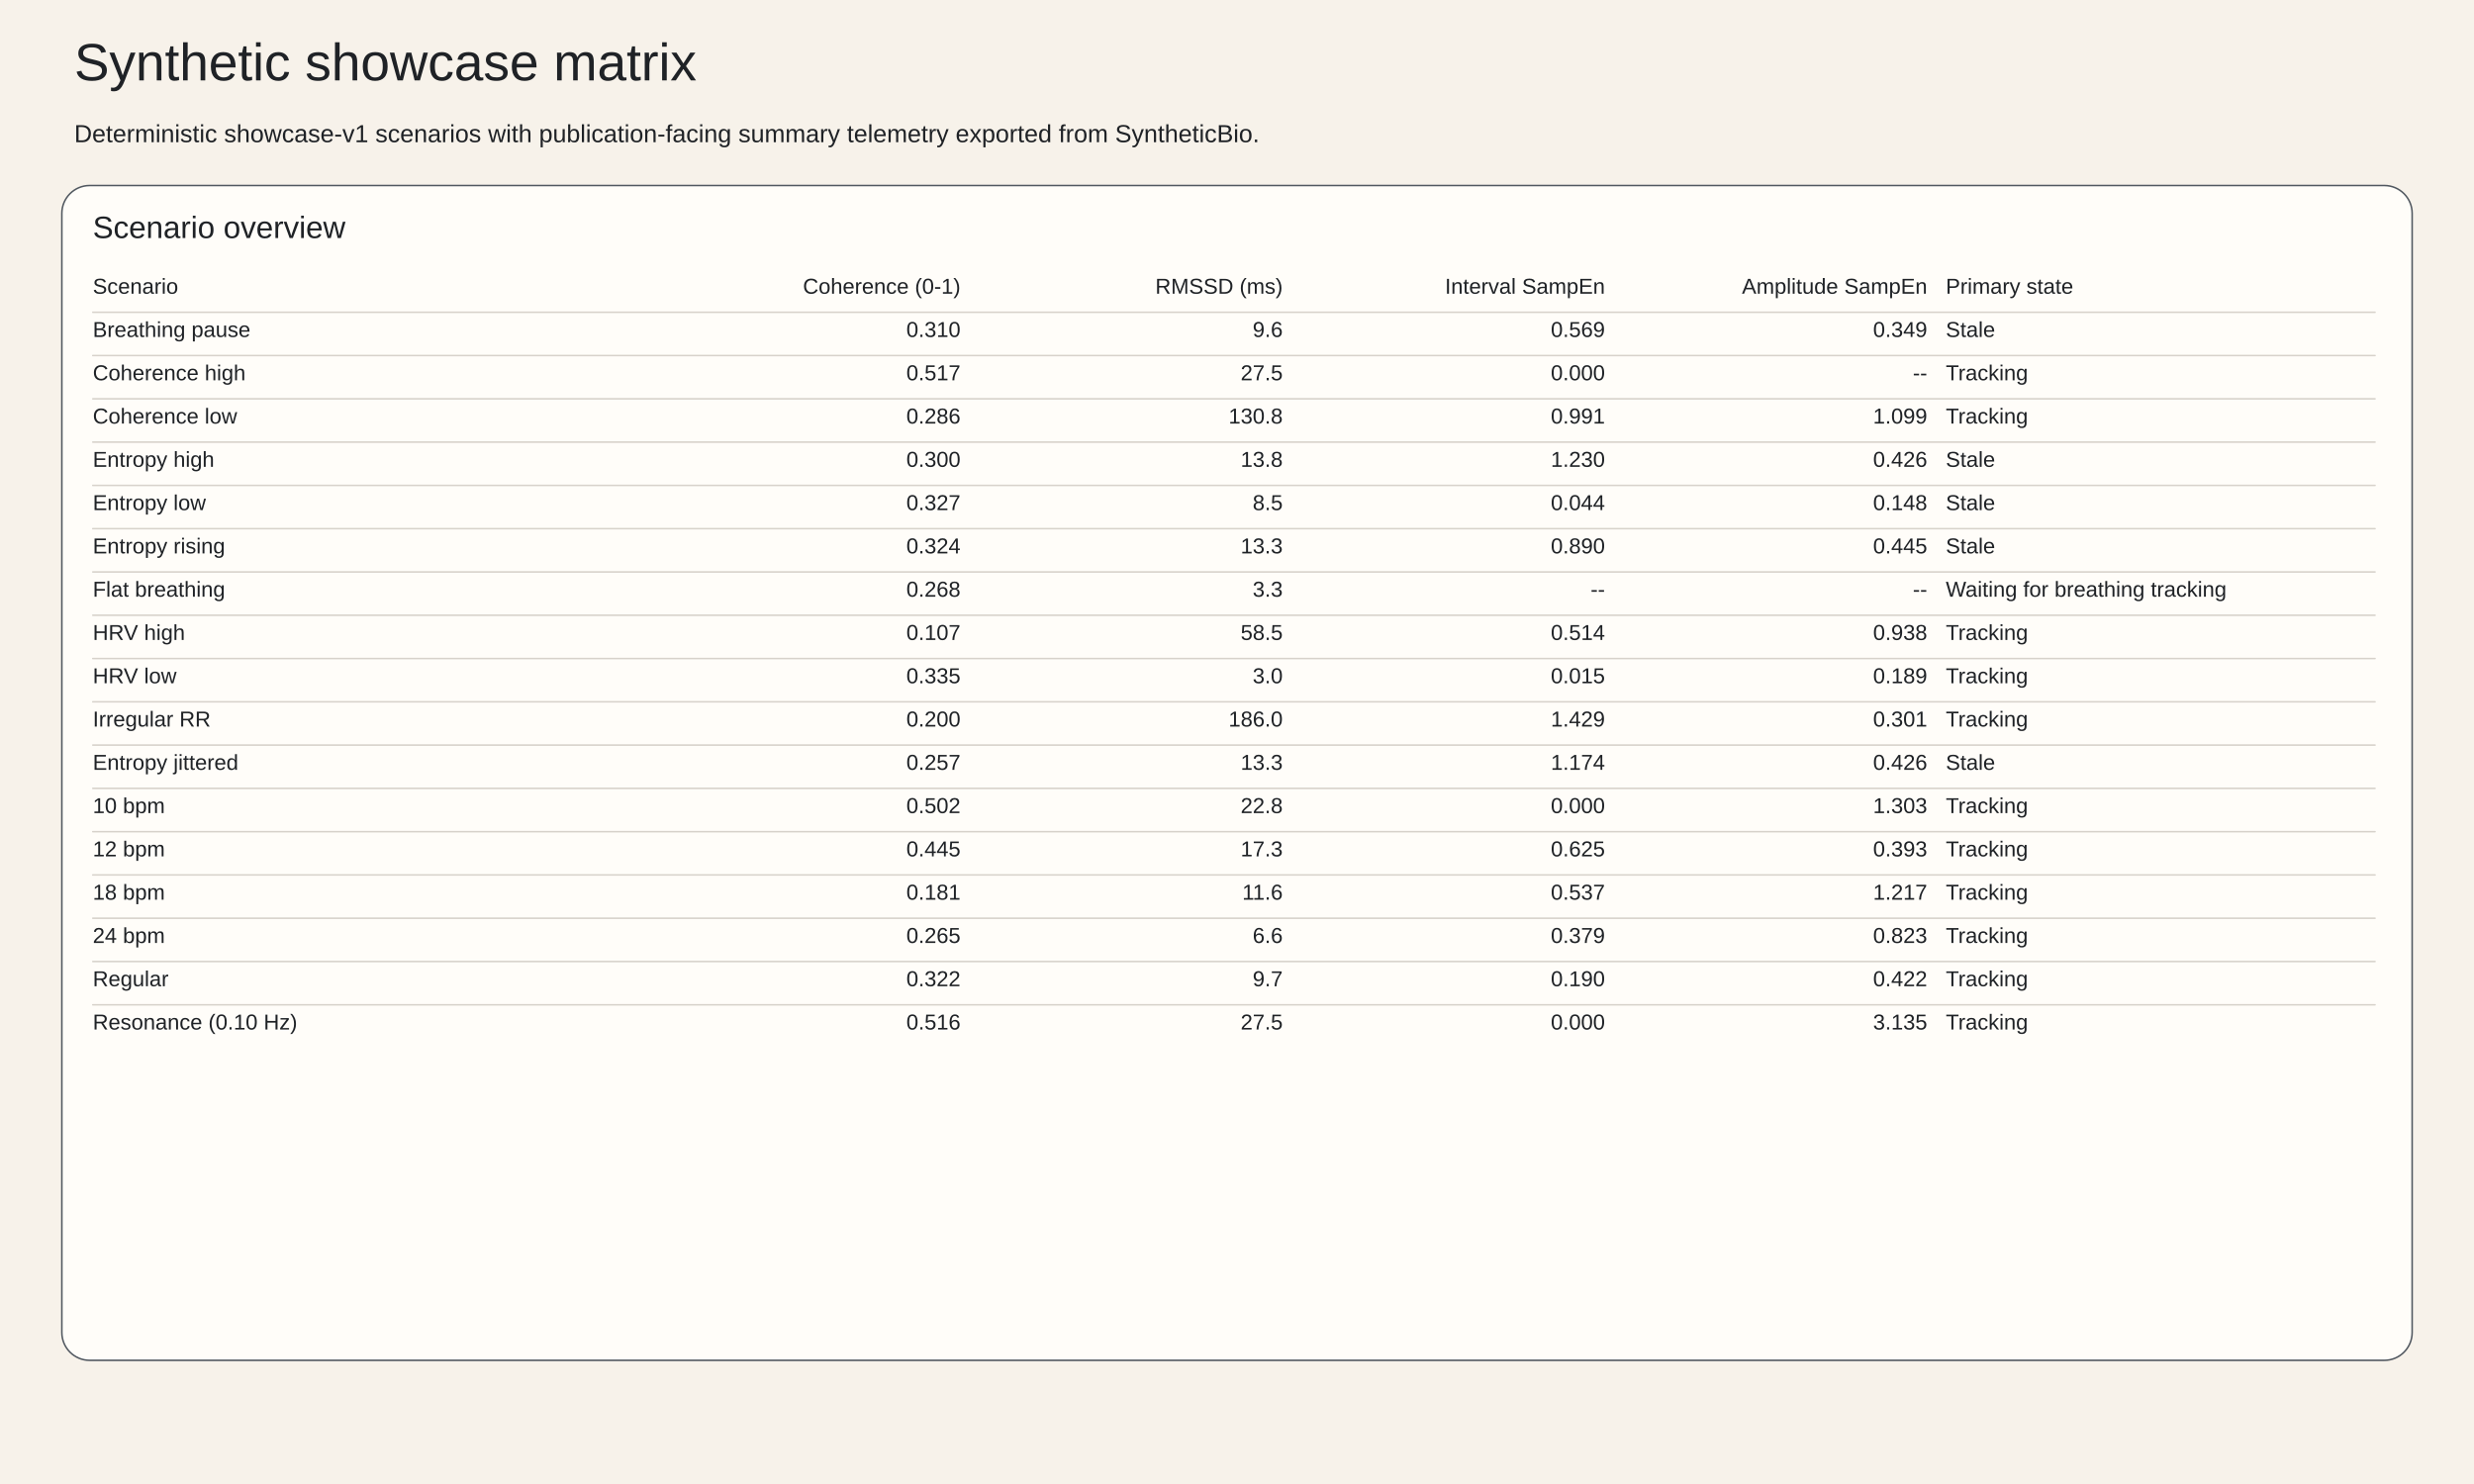
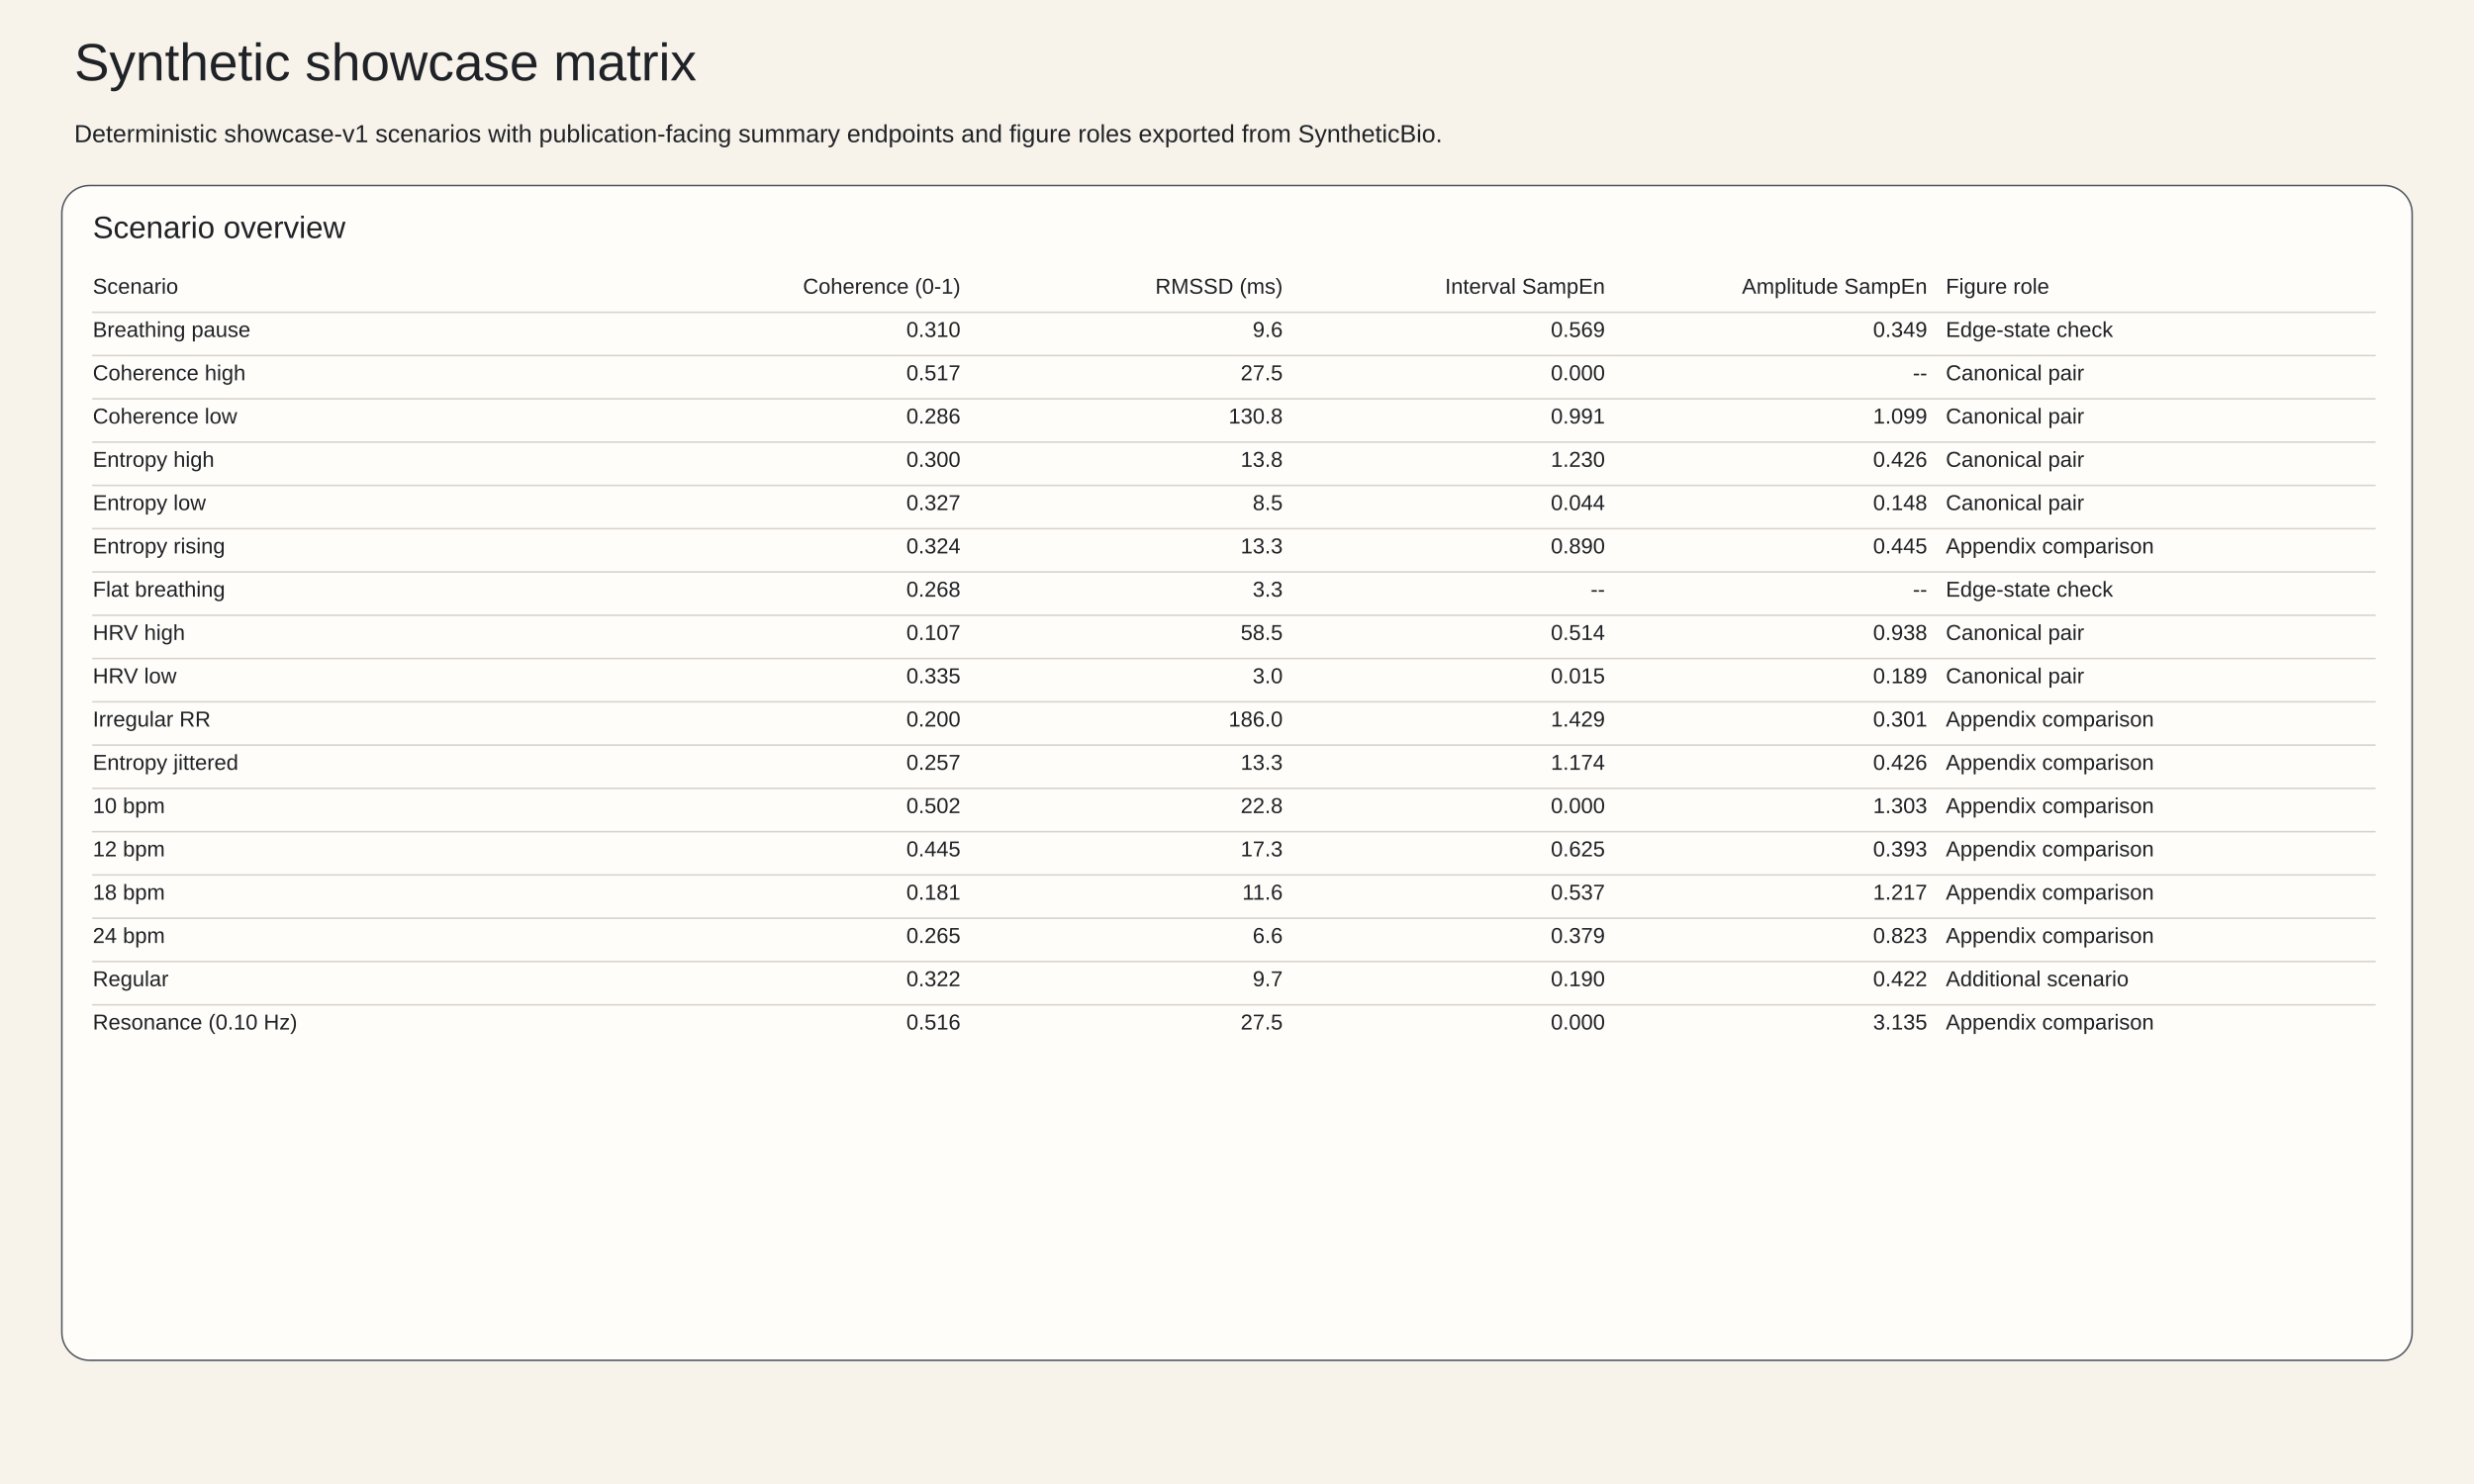
<svg xmlns="http://www.w3.org/2000/svg" width="1600" height="960" viewBox="0 0 1600 960">
  <style>
text { fill: #1f2226; font-family: 'Bahnschrift', 'Segoe UI', Arial, sans-serif; }
</style>
  <rect x="0" y="0" width="1600" height="960" fill="#f7f2ea" />
  <text x="48.0" y="52.0" font-size="34" fill="#1f2226" text-anchor="start">Synthetic showcase matrix</text>
-   <text x="48.0" y="92.0" font-size="16" fill="#626a72" text-anchor="start">Deterministic showcase-v1 scenarios with publication-facing summary telemetry exported from SyntheticBio.</text>
+   <text x="48.0" y="92.0" font-size="16" fill="#626a72" text-anchor="start">Deterministic showcase-v1 scenarios with publication-facing summary endpoints and figure roles exported from SyntheticBio.</text>
  <rect x="40.0" y="120.0" width="1520.0" height="760.0" rx="18" ry="18" fill="#fffdf9" stroke="#515860" stroke-width="1" />
  <text x="60.0" y="154.0" font-size="20" fill="#1f2226" text-anchor="start">Scenario overview</text>
  <text x="60.0" y="190.0" font-size="14" fill="#626a72" text-anchor="start">Scenario</text>
  <text x="621.2" y="190.0" font-size="14" fill="#626a72" text-anchor="end">Coherence (0-1)</text>
  <text x="829.6" y="190.0" font-size="14" fill="#626a72" text-anchor="end">RMSSD (ms)</text>
  <text x="1038.0" y="190.0" font-size="14" fill="#626a72" text-anchor="end">Interval SampEn</text>
  <text x="1246.4" y="190.0" font-size="14" fill="#626a72" text-anchor="end">Amplitude SampEn</text>
-   <text x="1258.4" y="190.0" font-size="14" fill="#626a72" text-anchor="start">Primary state</text>
+   <text x="1258.4" y="190.0" font-size="14" fill="#626a72" text-anchor="start">Figure role</text>
  <line x1="60.0" y1="202.0" x2="1536.0" y2="202.0" stroke="#d7d2cb" stroke-width="1" stroke-linecap="round" />
  <text x="60.0" y="218.0" font-size="14" fill="#1f2226" text-anchor="start">Breathing pause</text>
  <text x="621.2" y="218.0" font-size="14" fill="#1f2226" text-anchor="end">0.310</text>
  <text x="829.6" y="218.0" font-size="14" fill="#1f2226" text-anchor="end">9.6</text>
  <text x="1038.0" y="218.0" font-size="14" fill="#1f2226" text-anchor="end">0.569</text>
  <text x="1246.4" y="218.0" font-size="14" fill="#1f2226" text-anchor="end">0.349</text>
-   <text x="1258.4" y="218.0" font-size="14" fill="#1f2226" text-anchor="start">Stale</text>
+   <text x="1258.4" y="218.0" font-size="14" fill="#1f2226" text-anchor="start">Edge-state check</text>
  <line x1="60.0" y1="230.0" x2="1536.0" y2="230.0" stroke="#d7d2cb" stroke-width="1" stroke-linecap="round" />
  <text x="60.0" y="246.0" font-size="14" fill="#1f2226" text-anchor="start">Coherence high</text>
  <text x="621.2" y="246.0" font-size="14" fill="#1f2226" text-anchor="end">0.517</text>
  <text x="829.6" y="246.0" font-size="14" fill="#1f2226" text-anchor="end">27.5</text>
  <text x="1038.0" y="246.0" font-size="14" fill="#1f2226" text-anchor="end">0.000</text>
  <text x="1246.4" y="246.0" font-size="14" fill="#1f2226" text-anchor="end">--</text>
-   <text x="1258.4" y="246.0" font-size="14" fill="#1f2226" text-anchor="start">Tracking</text>
+   <text x="1258.4" y="246.0" font-size="14" fill="#1f2226" text-anchor="start">Canonical pair</text>
  <line x1="60.0" y1="258.0" x2="1536.0" y2="258.0" stroke="#d7d2cb" stroke-width="1" stroke-linecap="round" />
  <text x="60.0" y="274.0" font-size="14" fill="#1f2226" text-anchor="start">Coherence low</text>
  <text x="621.2" y="274.0" font-size="14" fill="#1f2226" text-anchor="end">0.286</text>
  <text x="829.6" y="274.0" font-size="14" fill="#1f2226" text-anchor="end">130.8</text>
  <text x="1038.0" y="274.0" font-size="14" fill="#1f2226" text-anchor="end">0.991</text>
  <text x="1246.4" y="274.0" font-size="14" fill="#1f2226" text-anchor="end">1.099</text>
-   <text x="1258.4" y="274.0" font-size="14" fill="#1f2226" text-anchor="start">Tracking</text>
+   <text x="1258.4" y="274.0" font-size="14" fill="#1f2226" text-anchor="start">Canonical pair</text>
  <line x1="60.0" y1="286.0" x2="1536.0" y2="286.0" stroke="#d7d2cb" stroke-width="1" stroke-linecap="round" />
  <text x="60.0" y="302.0" font-size="14" fill="#1f2226" text-anchor="start">Entropy high</text>
  <text x="621.2" y="302.0" font-size="14" fill="#1f2226" text-anchor="end">0.300</text>
  <text x="829.6" y="302.0" font-size="14" fill="#1f2226" text-anchor="end">13.8</text>
  <text x="1038.0" y="302.0" font-size="14" fill="#1f2226" text-anchor="end">1.230</text>
  <text x="1246.4" y="302.0" font-size="14" fill="#1f2226" text-anchor="end">0.426</text>
-   <text x="1258.4" y="302.0" font-size="14" fill="#1f2226" text-anchor="start">Stale</text>
+   <text x="1258.4" y="302.0" font-size="14" fill="#1f2226" text-anchor="start">Canonical pair</text>
  <line x1="60.0" y1="314.0" x2="1536.0" y2="314.0" stroke="#d7d2cb" stroke-width="1" stroke-linecap="round" />
  <text x="60.0" y="330.0" font-size="14" fill="#1f2226" text-anchor="start">Entropy low</text>
  <text x="621.2" y="330.0" font-size="14" fill="#1f2226" text-anchor="end">0.327</text>
  <text x="829.6" y="330.0" font-size="14" fill="#1f2226" text-anchor="end">8.5</text>
  <text x="1038.0" y="330.0" font-size="14" fill="#1f2226" text-anchor="end">0.044</text>
  <text x="1246.4" y="330.0" font-size="14" fill="#1f2226" text-anchor="end">0.148</text>
-   <text x="1258.4" y="330.0" font-size="14" fill="#1f2226" text-anchor="start">Stale</text>
+   <text x="1258.4" y="330.0" font-size="14" fill="#1f2226" text-anchor="start">Canonical pair</text>
  <line x1="60.0" y1="342.0" x2="1536.0" y2="342.0" stroke="#d7d2cb" stroke-width="1" stroke-linecap="round" />
  <text x="60.0" y="358.0" font-size="14" fill="#1f2226" text-anchor="start">Entropy rising</text>
  <text x="621.2" y="358.0" font-size="14" fill="#1f2226" text-anchor="end">0.324</text>
  <text x="829.6" y="358.0" font-size="14" fill="#1f2226" text-anchor="end">13.3</text>
  <text x="1038.0" y="358.0" font-size="14" fill="#1f2226" text-anchor="end">0.890</text>
  <text x="1246.4" y="358.0" font-size="14" fill="#1f2226" text-anchor="end">0.445</text>
-   <text x="1258.4" y="358.0" font-size="14" fill="#1f2226" text-anchor="start">Stale</text>
+   <text x="1258.4" y="358.0" font-size="14" fill="#1f2226" text-anchor="start">Appendix comparison</text>
  <line x1="60.0" y1="370.0" x2="1536.0" y2="370.0" stroke="#d7d2cb" stroke-width="1" stroke-linecap="round" />
  <text x="60.0" y="386.0" font-size="14" fill="#1f2226" text-anchor="start">Flat breathing</text>
  <text x="621.2" y="386.0" font-size="14" fill="#1f2226" text-anchor="end">0.268</text>
  <text x="829.6" y="386.0" font-size="14" fill="#1f2226" text-anchor="end">3.3</text>
  <text x="1038.0" y="386.0" font-size="14" fill="#1f2226" text-anchor="end">--</text>
  <text x="1246.4" y="386.0" font-size="14" fill="#1f2226" text-anchor="end">--</text>
-   <text x="1258.4" y="386.0" font-size="14" fill="#1f2226" text-anchor="start">Waiting for breathing tracking</text>
+   <text x="1258.4" y="386.0" font-size="14" fill="#1f2226" text-anchor="start">Edge-state check</text>
  <line x1="60.0" y1="398.0" x2="1536.0" y2="398.0" stroke="#d7d2cb" stroke-width="1" stroke-linecap="round" />
  <text x="60.0" y="414.0" font-size="14" fill="#1f2226" text-anchor="start">HRV high</text>
  <text x="621.2" y="414.0" font-size="14" fill="#1f2226" text-anchor="end">0.107</text>
  <text x="829.6" y="414.0" font-size="14" fill="#1f2226" text-anchor="end">58.5</text>
  <text x="1038.0" y="414.0" font-size="14" fill="#1f2226" text-anchor="end">0.514</text>
  <text x="1246.4" y="414.0" font-size="14" fill="#1f2226" text-anchor="end">0.938</text>
-   <text x="1258.4" y="414.0" font-size="14" fill="#1f2226" text-anchor="start">Tracking</text>
+   <text x="1258.4" y="414.0" font-size="14" fill="#1f2226" text-anchor="start">Canonical pair</text>
  <line x1="60.0" y1="426.0" x2="1536.0" y2="426.0" stroke="#d7d2cb" stroke-width="1" stroke-linecap="round" />
  <text x="60.0" y="442.0" font-size="14" fill="#1f2226" text-anchor="start">HRV low</text>
  <text x="621.2" y="442.0" font-size="14" fill="#1f2226" text-anchor="end">0.335</text>
  <text x="829.6" y="442.0" font-size="14" fill="#1f2226" text-anchor="end">3.0</text>
  <text x="1038.0" y="442.0" font-size="14" fill="#1f2226" text-anchor="end">0.015</text>
  <text x="1246.4" y="442.0" font-size="14" fill="#1f2226" text-anchor="end">0.189</text>
-   <text x="1258.4" y="442.0" font-size="14" fill="#1f2226" text-anchor="start">Tracking</text>
+   <text x="1258.4" y="442.0" font-size="14" fill="#1f2226" text-anchor="start">Canonical pair</text>
  <line x1="60.0" y1="454.0" x2="1536.0" y2="454.0" stroke="#d7d2cb" stroke-width="1" stroke-linecap="round" />
  <text x="60.0" y="470.0" font-size="14" fill="#1f2226" text-anchor="start">Irregular RR</text>
  <text x="621.2" y="470.0" font-size="14" fill="#1f2226" text-anchor="end">0.200</text>
  <text x="829.6" y="470.0" font-size="14" fill="#1f2226" text-anchor="end">186.0</text>
  <text x="1038.0" y="470.0" font-size="14" fill="#1f2226" text-anchor="end">1.429</text>
  <text x="1246.4" y="470.0" font-size="14" fill="#1f2226" text-anchor="end">0.301</text>
-   <text x="1258.4" y="470.0" font-size="14" fill="#1f2226" text-anchor="start">Tracking</text>
+   <text x="1258.4" y="470.0" font-size="14" fill="#1f2226" text-anchor="start">Appendix comparison</text>
  <line x1="60.0" y1="482.0" x2="1536.0" y2="482.0" stroke="#d7d2cb" stroke-width="1" stroke-linecap="round" />
  <text x="60.0" y="498.0" font-size="14" fill="#1f2226" text-anchor="start">Entropy jittered</text>
  <text x="621.2" y="498.0" font-size="14" fill="#1f2226" text-anchor="end">0.257</text>
  <text x="829.6" y="498.0" font-size="14" fill="#1f2226" text-anchor="end">13.3</text>
  <text x="1038.0" y="498.0" font-size="14" fill="#1f2226" text-anchor="end">1.174</text>
  <text x="1246.4" y="498.0" font-size="14" fill="#1f2226" text-anchor="end">0.426</text>
-   <text x="1258.4" y="498.0" font-size="14" fill="#1f2226" text-anchor="start">Stale</text>
+   <text x="1258.4" y="498.0" font-size="14" fill="#1f2226" text-anchor="start">Appendix comparison</text>
  <line x1="60.0" y1="510.0" x2="1536.0" y2="510.0" stroke="#d7d2cb" stroke-width="1" stroke-linecap="round" />
  <text x="60.0" y="526.0" font-size="14" fill="#1f2226" text-anchor="start">10 bpm</text>
  <text x="621.2" y="526.0" font-size="14" fill="#1f2226" text-anchor="end">0.502</text>
  <text x="829.6" y="526.0" font-size="14" fill="#1f2226" text-anchor="end">22.8</text>
  <text x="1038.0" y="526.0" font-size="14" fill="#1f2226" text-anchor="end">0.000</text>
  <text x="1246.4" y="526.0" font-size="14" fill="#1f2226" text-anchor="end">1.303</text>
-   <text x="1258.4" y="526.0" font-size="14" fill="#1f2226" text-anchor="start">Tracking</text>
+   <text x="1258.4" y="526.0" font-size="14" fill="#1f2226" text-anchor="start">Appendix comparison</text>
  <line x1="60.0" y1="538.0" x2="1536.0" y2="538.0" stroke="#d7d2cb" stroke-width="1" stroke-linecap="round" />
  <text x="60.0" y="554.0" font-size="14" fill="#1f2226" text-anchor="start">12 bpm</text>
  <text x="621.2" y="554.0" font-size="14" fill="#1f2226" text-anchor="end">0.445</text>
  <text x="829.6" y="554.0" font-size="14" fill="#1f2226" text-anchor="end">17.3</text>
  <text x="1038.0" y="554.0" font-size="14" fill="#1f2226" text-anchor="end">0.625</text>
  <text x="1246.4" y="554.0" font-size="14" fill="#1f2226" text-anchor="end">0.393</text>
-   <text x="1258.4" y="554.0" font-size="14" fill="#1f2226" text-anchor="start">Tracking</text>
+   <text x="1258.4" y="554.0" font-size="14" fill="#1f2226" text-anchor="start">Appendix comparison</text>
  <line x1="60.0" y1="566.0" x2="1536.0" y2="566.0" stroke="#d7d2cb" stroke-width="1" stroke-linecap="round" />
  <text x="60.0" y="582.0" font-size="14" fill="#1f2226" text-anchor="start">18 bpm</text>
  <text x="621.2" y="582.0" font-size="14" fill="#1f2226" text-anchor="end">0.181</text>
  <text x="829.6" y="582.0" font-size="14" fill="#1f2226" text-anchor="end">11.6</text>
  <text x="1038.0" y="582.0" font-size="14" fill="#1f2226" text-anchor="end">0.537</text>
  <text x="1246.4" y="582.0" font-size="14" fill="#1f2226" text-anchor="end">1.217</text>
-   <text x="1258.4" y="582.0" font-size="14" fill="#1f2226" text-anchor="start">Tracking</text>
+   <text x="1258.4" y="582.0" font-size="14" fill="#1f2226" text-anchor="start">Appendix comparison</text>
  <line x1="60.0" y1="594.0" x2="1536.0" y2="594.0" stroke="#d7d2cb" stroke-width="1" stroke-linecap="round" />
  <text x="60.0" y="610.0" font-size="14" fill="#1f2226" text-anchor="start">24 bpm</text>
  <text x="621.2" y="610.0" font-size="14" fill="#1f2226" text-anchor="end">0.265</text>
  <text x="829.6" y="610.0" font-size="14" fill="#1f2226" text-anchor="end">6.6</text>
  <text x="1038.0" y="610.0" font-size="14" fill="#1f2226" text-anchor="end">0.379</text>
  <text x="1246.4" y="610.0" font-size="14" fill="#1f2226" text-anchor="end">0.823</text>
-   <text x="1258.4" y="610.0" font-size="14" fill="#1f2226" text-anchor="start">Tracking</text>
+   <text x="1258.4" y="610.0" font-size="14" fill="#1f2226" text-anchor="start">Appendix comparison</text>
  <line x1="60.0" y1="622.0" x2="1536.0" y2="622.0" stroke="#d7d2cb" stroke-width="1" stroke-linecap="round" />
  <text x="60.0" y="638.0" font-size="14" fill="#1f2226" text-anchor="start">Regular</text>
  <text x="621.2" y="638.0" font-size="14" fill="#1f2226" text-anchor="end">0.322</text>
  <text x="829.6" y="638.0" font-size="14" fill="#1f2226" text-anchor="end">9.7</text>
  <text x="1038.0" y="638.0" font-size="14" fill="#1f2226" text-anchor="end">0.190</text>
  <text x="1246.4" y="638.0" font-size="14" fill="#1f2226" text-anchor="end">0.422</text>
-   <text x="1258.4" y="638.0" font-size="14" fill="#1f2226" text-anchor="start">Tracking</text>
+   <text x="1258.4" y="638.0" font-size="14" fill="#1f2226" text-anchor="start">Additional scenario</text>
  <line x1="60.0" y1="650.0" x2="1536.0" y2="650.0" stroke="#d7d2cb" stroke-width="1" stroke-linecap="round" />
  <text x="60.0" y="666.0" font-size="14" fill="#1f2226" text-anchor="start">Resonance (0.10 Hz)</text>
  <text x="621.2" y="666.0" font-size="14" fill="#1f2226" text-anchor="end">0.516</text>
  <text x="829.6" y="666.0" font-size="14" fill="#1f2226" text-anchor="end">27.5</text>
  <text x="1038.0" y="666.0" font-size="14" fill="#1f2226" text-anchor="end">0.000</text>
  <text x="1246.4" y="666.0" font-size="14" fill="#1f2226" text-anchor="end">3.135</text>
-   <text x="1258.4" y="666.0" font-size="14" fill="#1f2226" text-anchor="start">Tracking</text>
+   <text x="1258.4" y="666.0" font-size="14" fill="#1f2226" text-anchor="start">Appendix comparison</text>
</svg>
